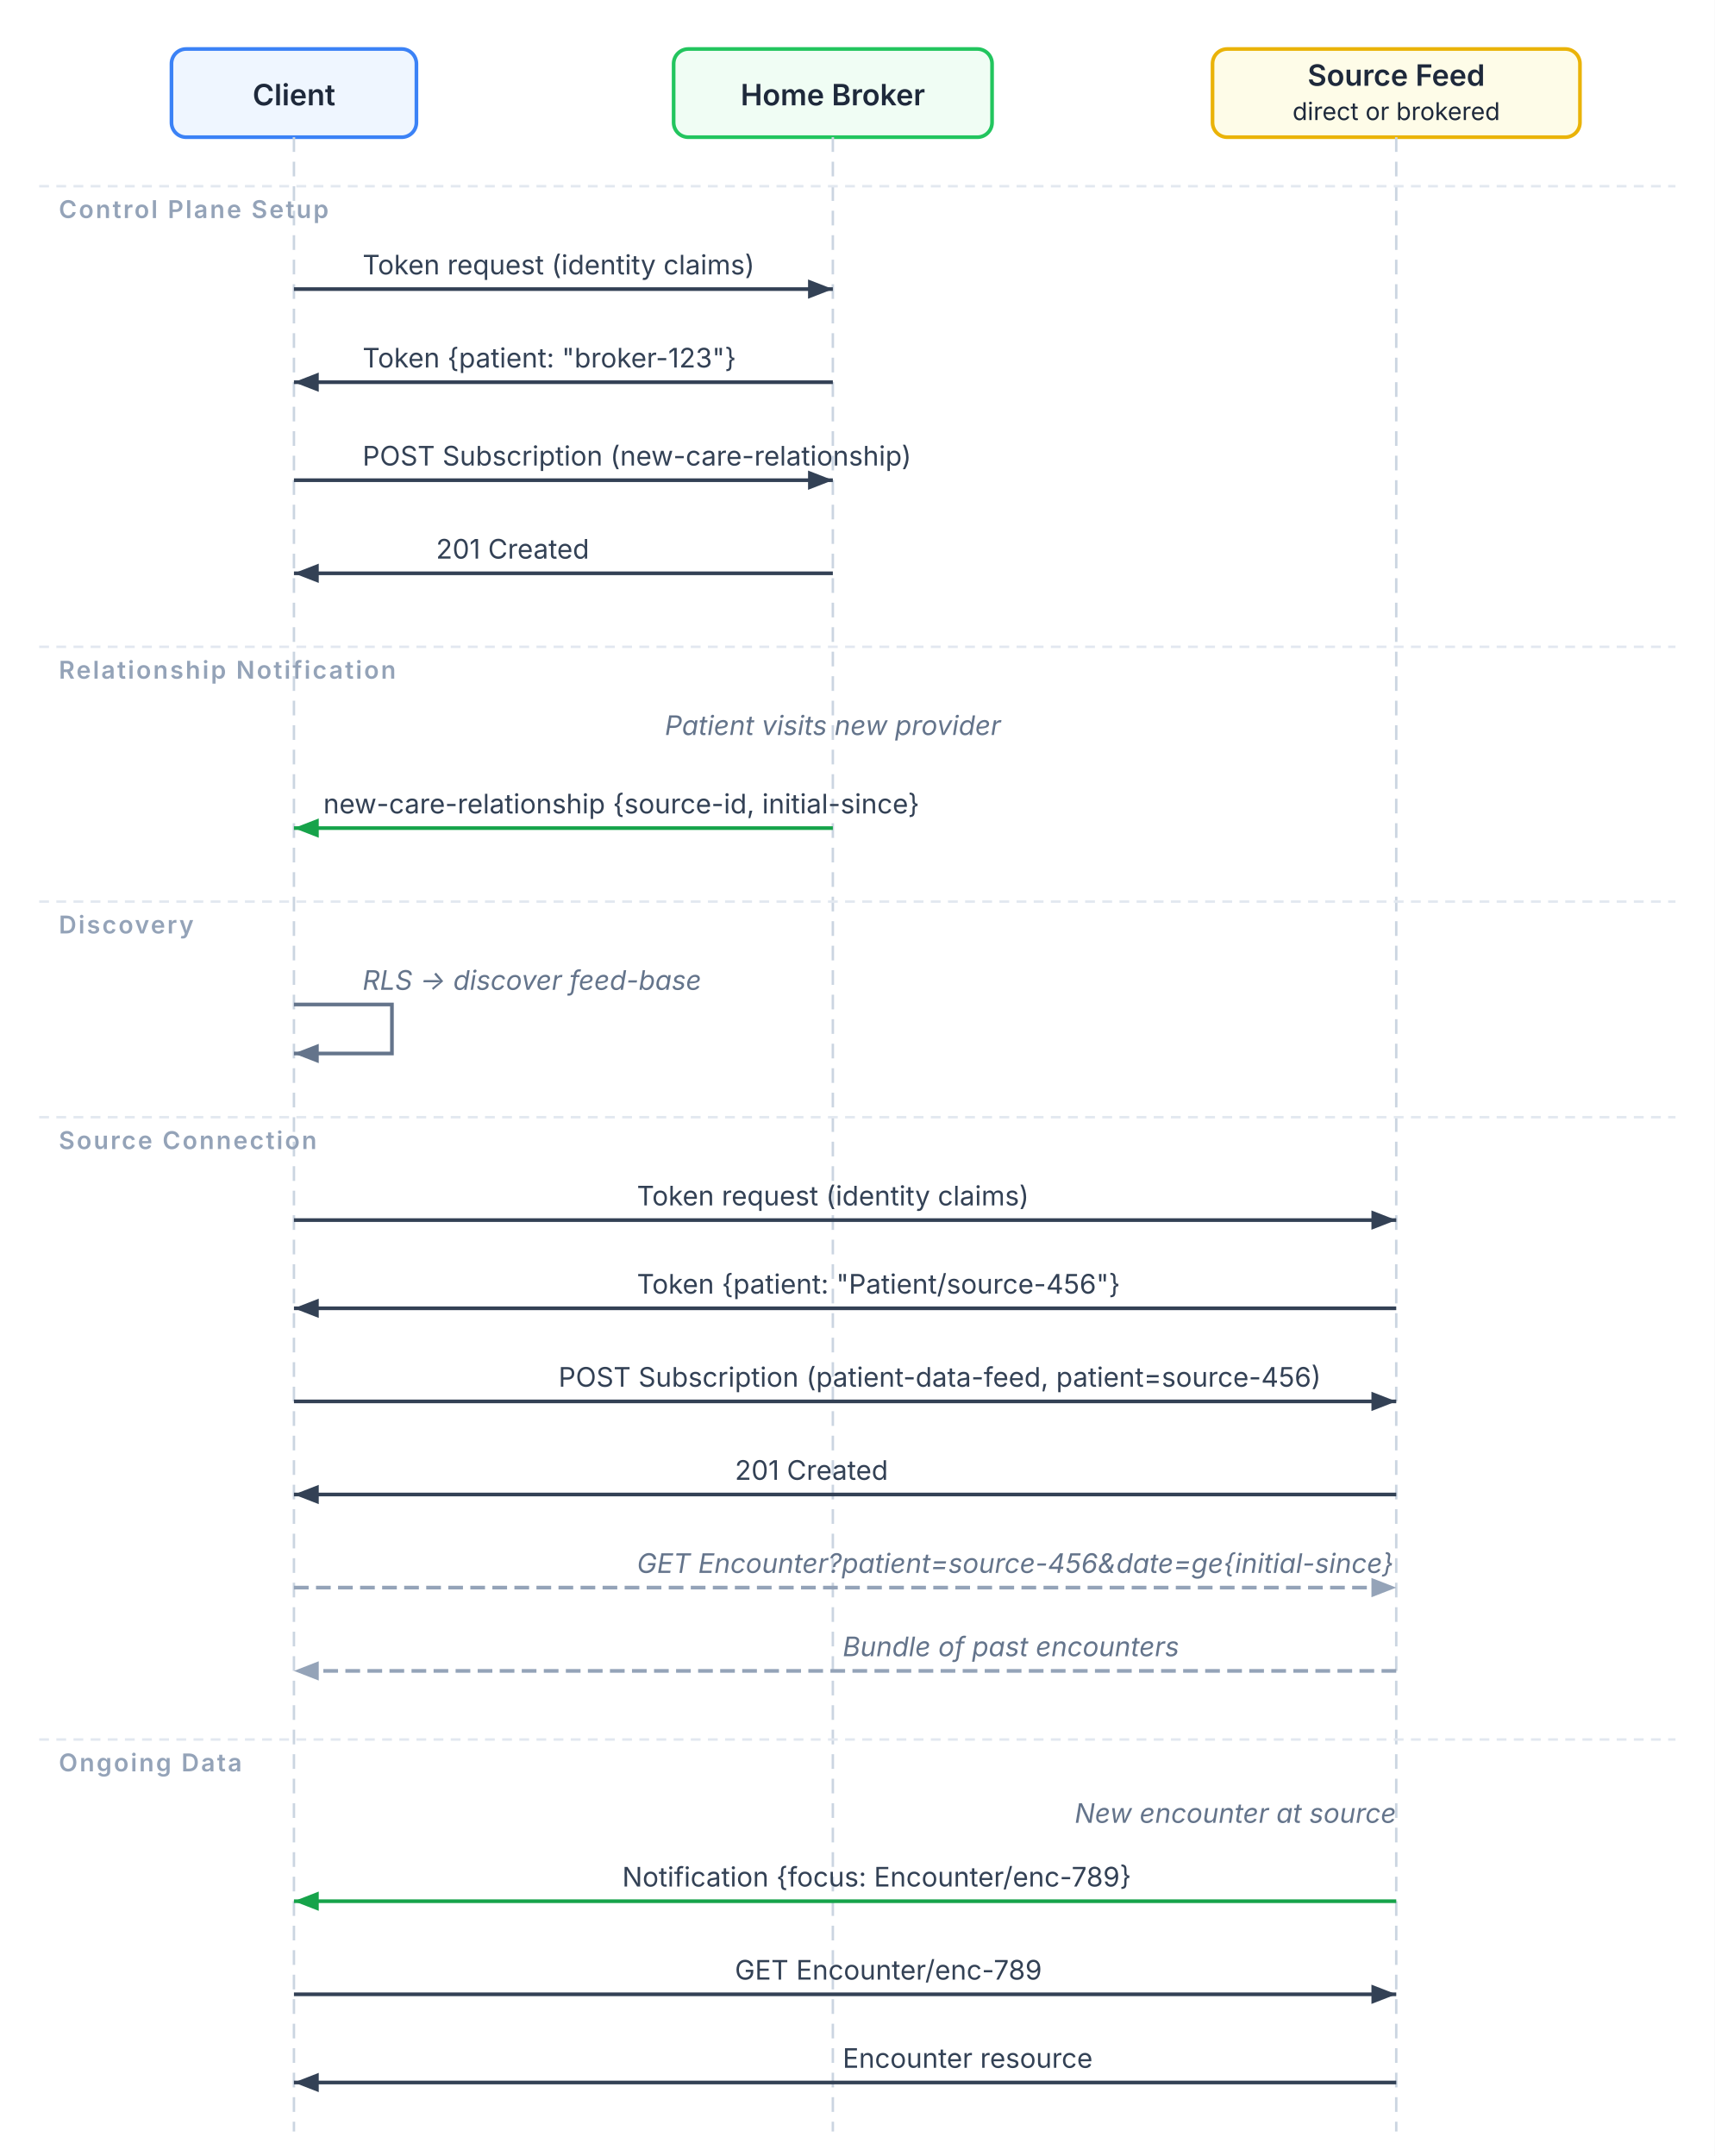
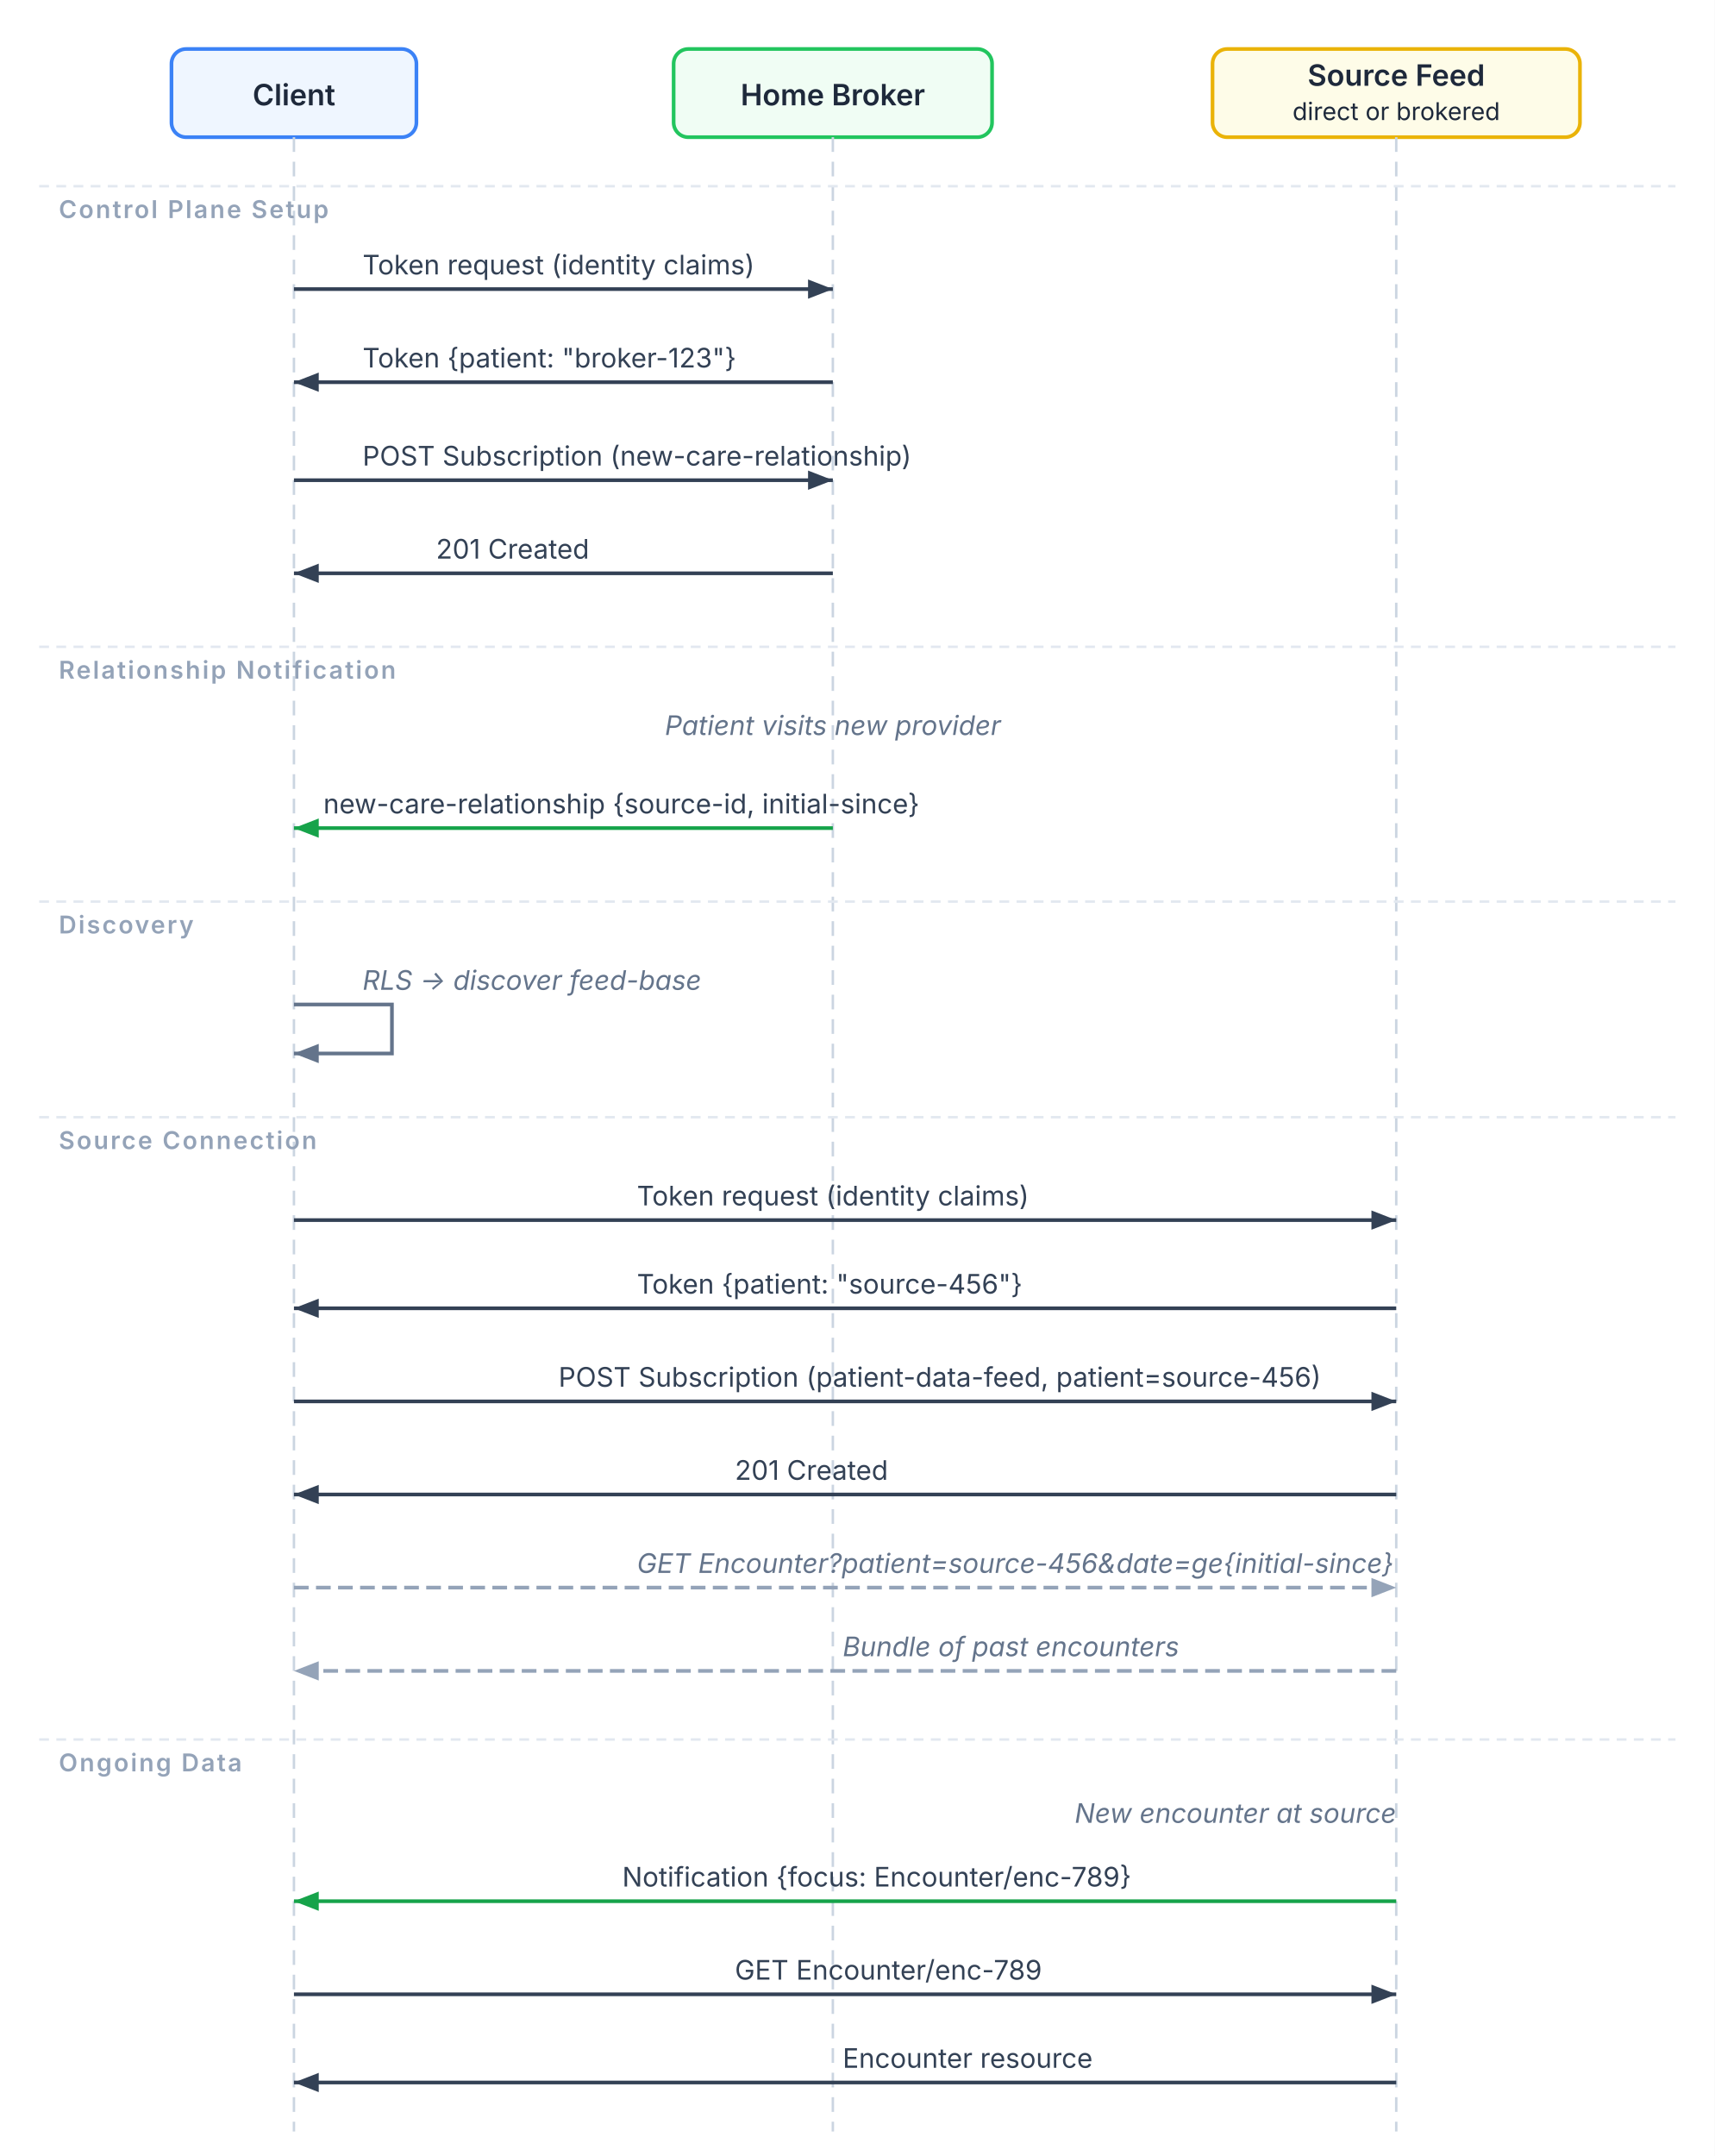
<svg xmlns="http://www.w3.org/2000/svg" viewBox="0 0 700 880" width="700" height="880">
  <rect width="700" height="880" fill="white" />
  <defs>
    <style>
      .actor-label { font-family: Inter, 'Segoe UI', system-ui, sans-serif; font-size: 12px; font-weight: 600; text-anchor: middle; fill: #1e293b; }
      .msg-label { font-family: Inter, 'Segoe UI', system-ui, sans-serif; font-size: 11px; fill: #334155; }
      .msg-label-gray { font-family: Inter, 'Segoe UI', system-ui, sans-serif; font-size: 11px; fill: #64748b; font-style: italic; }
      .phase-label { font-family: Inter, 'Segoe UI', system-ui, sans-serif; font-size: 10px; font-weight: 600; fill: #94a3b8; letter-spacing: 0.08em; text-transform: uppercase; }
      .lifeline { stroke: #cbd5e1; stroke-width: 1; stroke-dasharray: 6 4; }
      .arrow-solid { stroke: #334155; stroke-width: 1.5; fill: none; marker-end: url(#arrowSolid); }
      .arrow-dashed { stroke: #94a3b8; stroke-width: 1.5; fill: none; stroke-dasharray: 6 3; marker-end: url(#arrowDashed); }
      .arrow-green { stroke: #16a34a; stroke-width: 1.5; fill: none; marker-end: url(#arrowGreen); }
      .self-arrow { stroke: #64748b; stroke-width: 1.5; fill: none; marker-end: url(#arrowGray); }
    </style>
    <marker id="arrowSolid" viewBox="0 0 10 8" refX="9" refY="4" markerWidth="8" markerHeight="6" orient="auto-start-reverse">
      <path d="M0,0.5 L9,4 L0,7.5 z" fill="#334155" />
    </marker>
    <marker id="arrowDashed" viewBox="0 0 10 8" refX="9" refY="4" markerWidth="8" markerHeight="6" orient="auto-start-reverse">
      <path d="M0,0.5 L9,4 L0,7.5 z" fill="#94a3b8" />
    </marker>
    <marker id="arrowGreen" viewBox="0 0 10 8" refX="9" refY="4" markerWidth="8" markerHeight="6" orient="auto-start-reverse">
      <path d="M0,0.5 L9,4 L0,7.5 z" fill="#16a34a" />
    </marker>
    <marker id="arrowGray" viewBox="0 0 10 8" refX="9" refY="4" markerWidth="8" markerHeight="6" orient="auto-start-reverse">
      <path d="M0,0.5 L9,4 L0,7.5 z" fill="#64748b" />
    </marker>
  </defs>
  <rect x="70" y="20" width="100" height="36" rx="6" fill="#eff6ff" stroke="#3b82f6" stroke-width="1.5" />
  <text x="120" y="43" class="actor-label">Client</text>
  <rect x="275" y="20" width="130" height="36" rx="6" fill="#f0fdf4" stroke="#22c55e" stroke-width="1.5" />
  <text x="340" y="43" class="actor-label">Home Broker</text>
  <rect x="495" y="20" width="150" height="36" rx="6" fill="#fefce8" stroke="#eab308" stroke-width="1.5" />
  <text x="570" y="35" class="actor-label">Source Feed</text>
  <text x="570" y="49" class="actor-label" style="font-weight:400; font-size:10px">direct or brokered</text>
  <line x1="120" y1="56" x2="120" y2="870" class="lifeline" />
  <line x1="340" y1="56" x2="340" y2="870" class="lifeline" />
  <line x1="570" y1="56" x2="570" y2="870" class="lifeline" />
  <line x1="16" y1="76" x2="684" y2="76" stroke="#e2e8f0" stroke-width="1" stroke-dasharray="4 3" />
  <text x="24" y="89" class="phase-label">Control Plane Setup</text>
  <text x="148" y="112" class="msg-label">Token request (identity claims)</text>
  <line x1="120" y1="118" x2="340" y2="118" class="arrow-solid" />
  <text x="148" y="150" class="msg-label">Token {patient: "broker-123"}</text>
  <line x1="340" y1="156" x2="120" y2="156" class="arrow-solid" />
  <text x="148" y="190" class="msg-label">POST Subscription (new-care-relationship)</text>
  <line x1="120" y1="196" x2="340" y2="196" class="arrow-solid" />
  <text x="178" y="228" class="msg-label">201 Created</text>
  <line x1="340" y1="234" x2="120" y2="234" class="arrow-solid" />
  <line x1="16" y1="264" x2="684" y2="264" stroke="#e2e8f0" stroke-width="1" stroke-dasharray="4 3" />
  <text x="24" y="277" class="phase-label">Relationship Notification</text>
  <text x="340" y="300" class="msg-label-gray" text-anchor="middle">Patient visits new provider</text>
  <text x="132" y="332" class="msg-label">new-care-relationship {source-id, initial-since}</text>
  <line x1="340" y1="338" x2="120" y2="338" class="arrow-green" />
  <line x1="16" y1="368" x2="684" y2="368" stroke="#e2e8f0" stroke-width="1" stroke-dasharray="4 3" />
  <text x="24" y="381" class="phase-label">Discovery</text>
  <text x="148" y="404" class="msg-label-gray">RLS → discover feed-base</text>
  <path d="M120,410 L160,410 L160,430 L120,430" class="self-arrow" />
  <line x1="16" y1="456" x2="684" y2="456" stroke="#e2e8f0" stroke-width="1" stroke-dasharray="4 3" />
  <text x="24" y="469" class="phase-label">Source Connection</text>
  <text x="260" y="492" class="msg-label">Token request (identity claims)</text>
  <line x1="120" y1="498" x2="570" y2="498" class="arrow-solid" />
-   <text x="260" y="528" class="msg-label">Token {patient: "Patient/source-456"}</text>
+   <text x="260" y="528" class="msg-label">Token {patient: "source-456"}</text>
  <line x1="570" y1="534" x2="120" y2="534" class="arrow-solid" />
  <text x="228" y="566" class="msg-label">POST Subscription (patient-data-feed, patient=source-456)</text>
  <line x1="120" y1="572" x2="570" y2="572" class="arrow-solid" />
  <text x="300" y="604" class="msg-label">201 Created</text>
  <line x1="570" y1="610" x2="120" y2="610" class="arrow-solid" />
  <text x="260" y="642" class="msg-label-gray">GET Encounter?patient=source-456&amp;date=ge{initial-since}</text>
  <line x1="120" y1="648" x2="570" y2="648" class="arrow-dashed" />
  <text x="344" y="676" class="msg-label-gray">Bundle of past encounters</text>
  <line x1="570" y1="682" x2="120" y2="682" class="arrow-dashed" />
  <line x1="16" y1="710" x2="684" y2="710" stroke="#e2e8f0" stroke-width="1" stroke-dasharray="4 3" />
  <text x="24" y="723" class="phase-label">Ongoing Data</text>
  <text x="570" y="744" class="msg-label-gray" text-anchor="end">New encounter at source</text>
  <text x="254" y="770" class="msg-label">Notification {focus: Encounter/enc-789}</text>
  <line x1="570" y1="776" x2="120" y2="776" class="arrow-green" />
  <text x="300" y="808" class="msg-label">GET Encounter/enc-789</text>
  <line x1="120" y1="814" x2="570" y2="814" class="arrow-solid" />
  <text x="344" y="844" class="msg-label">Encounter resource</text>
  <line x1="570" y1="850" x2="120" y2="850" class="arrow-solid" />
</svg>
